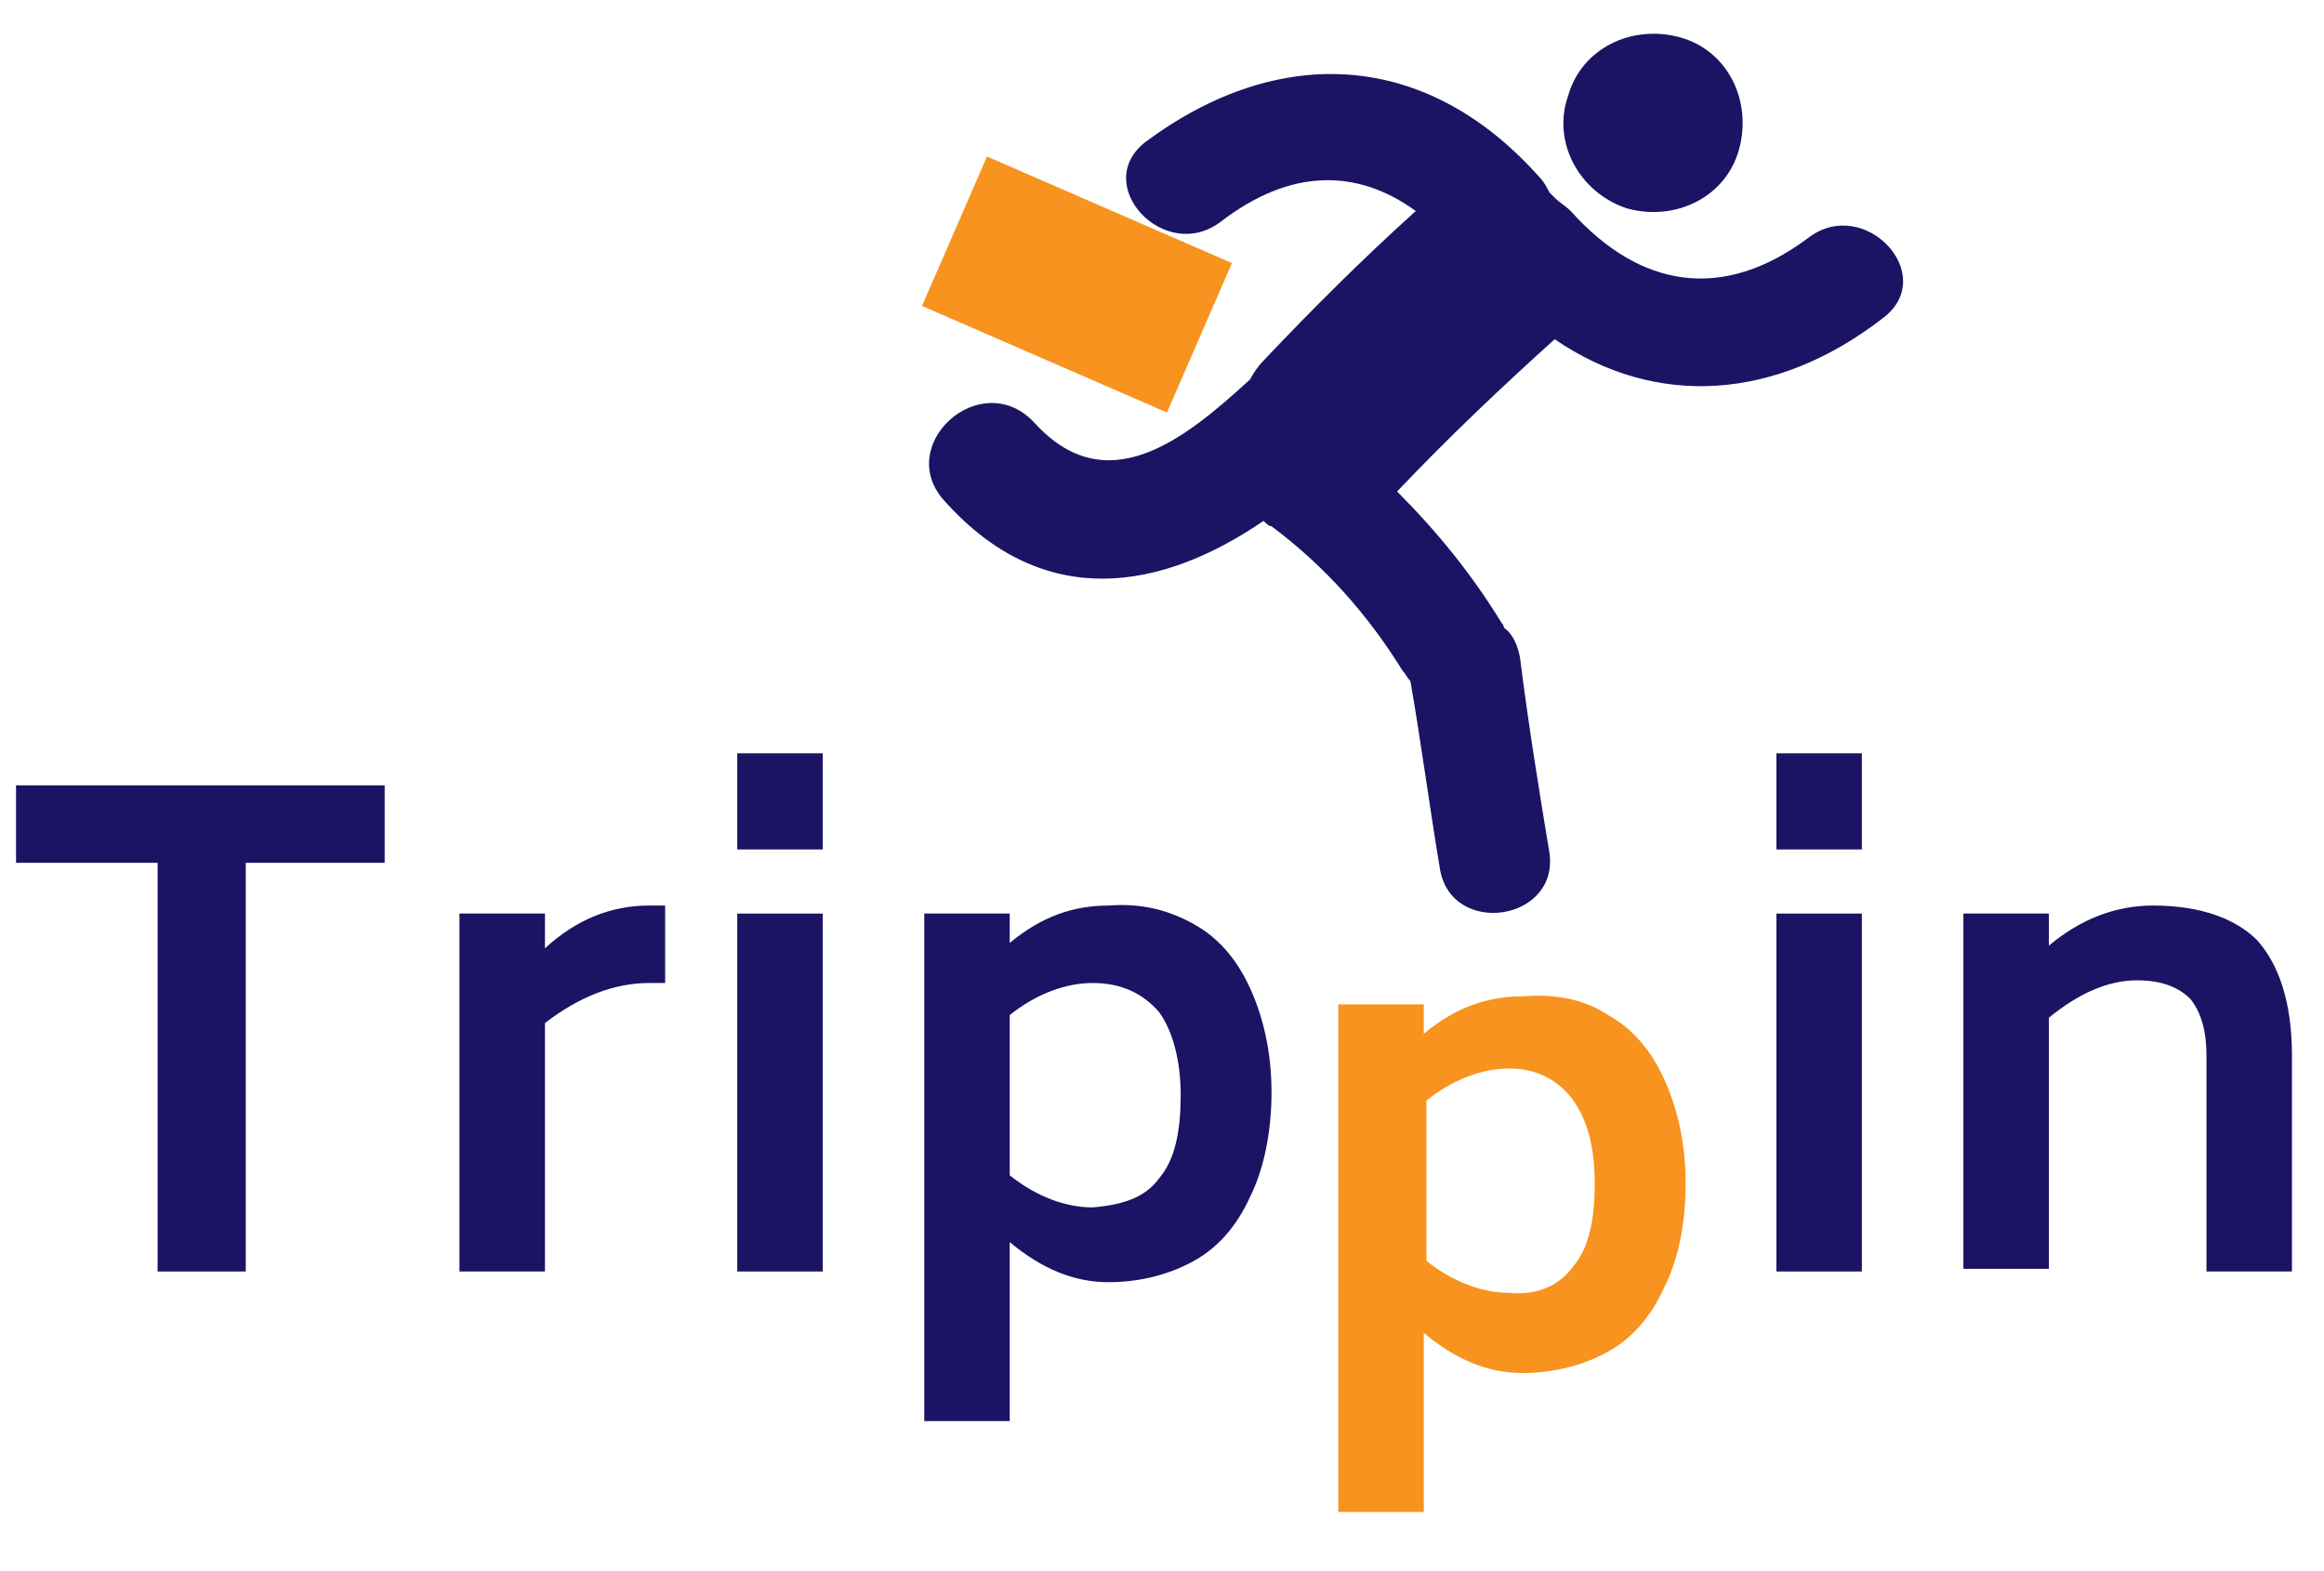
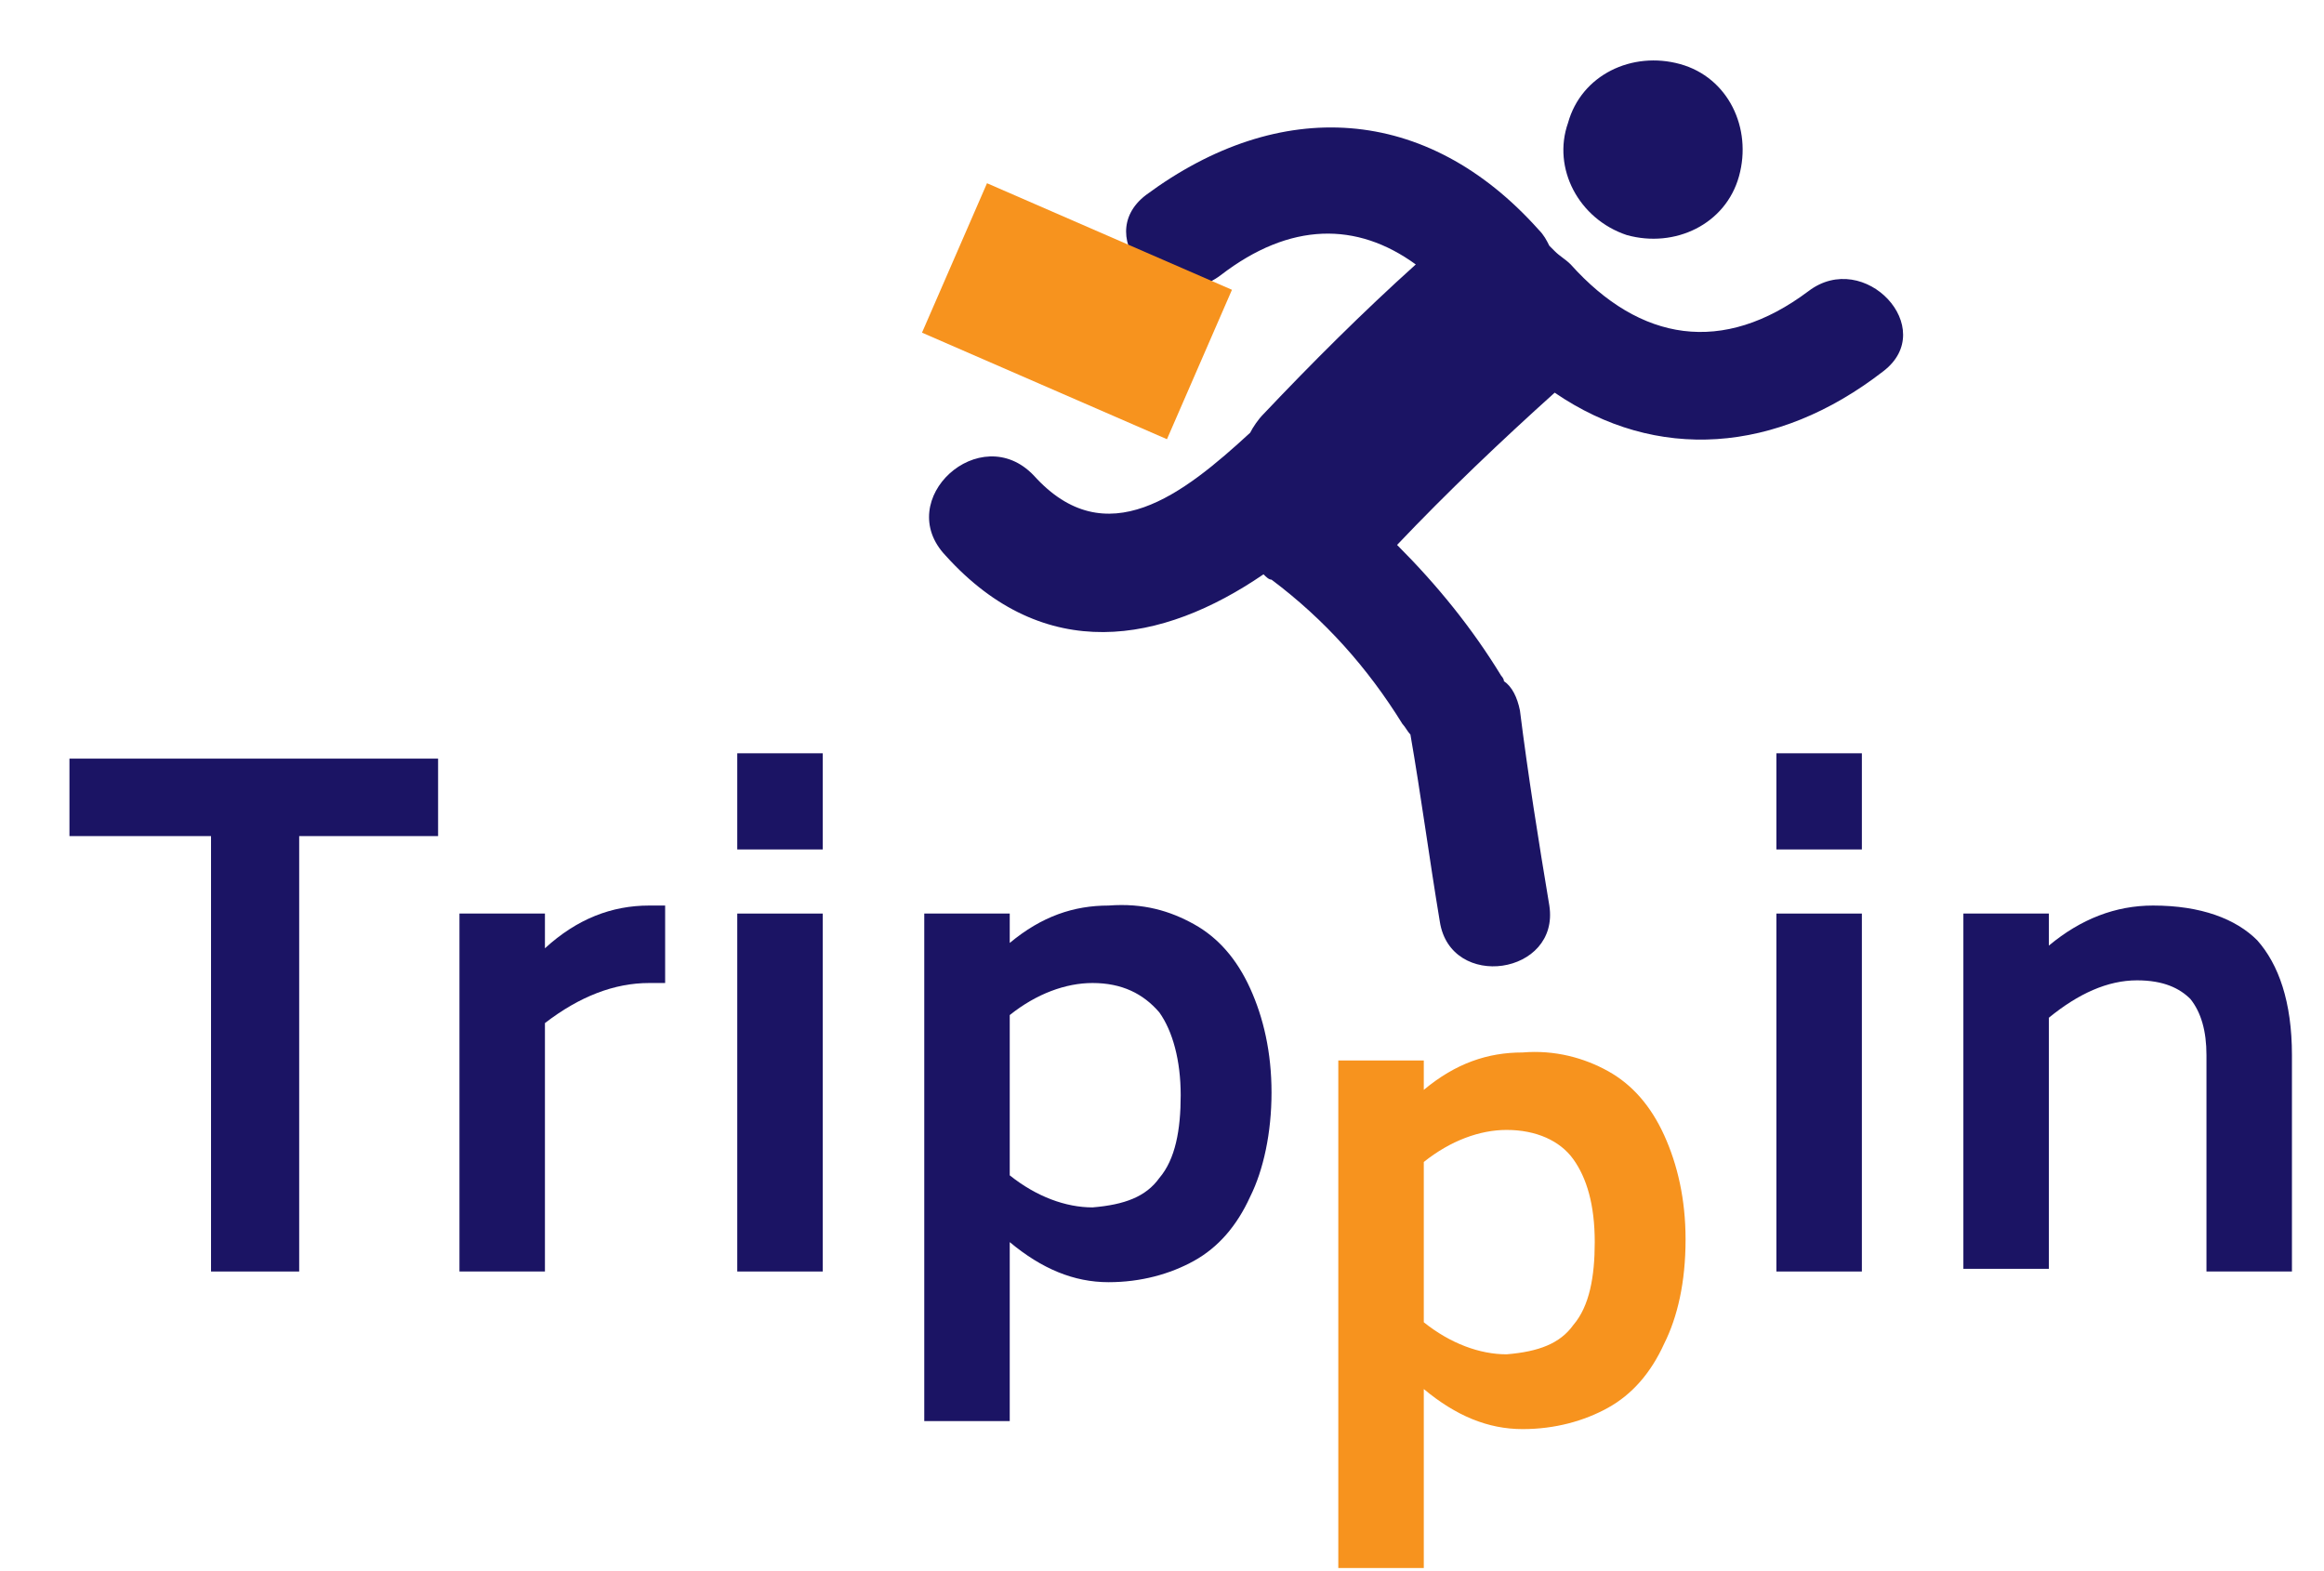
<svg xmlns="http://www.w3.org/2000/svg" version="1.1" id="Layer_1" x="0px" y="0px" viewBox="0 0 87 58.8" style="enable-background:new 0 0 87 58.8;" xml:space="preserve">
  <style type="text/css">
- 	.st0{fill:none;}
- 	.st1{fill:#1B1464;}
- 	.st2{fill:#F7931E;}
+ 	.st0{fill:#1B1464;}
+ 	.st1{fill:#F7931E;}
</style>
  <g>
-     <rect x="-0.3" y="-13.3" class="st0" width="233.2" height="108" />
-     <path class="st1" d="M14.4,32.3H9.2v15.3H5.9V32.3H0.6v-2.9h13.8V32.3z" />
-     <path class="st1" d="M24.9,33.9v2.9h-0.6c-1.3,0-2.6,0.5-3.9,1.5v9.3h-3.2V34.2h3.2v1.3c1.2-1.1,2.5-1.6,3.9-1.6H24.9z" />
-     <path class="st1" d="M27.6,28.2h3.2v3.6h-3.2V28.2z M27.6,34.2h3.2v13.4h-3.2V34.2z" />
-     <path class="st1" d="M44.7,34.6c0.9,0.5,1.6,1.3,2.1,2.4c0.5,1.1,0.8,2.4,0.8,3.9s-0.3,2.9-0.8,3.9c-0.5,1.1-1.2,1.9-2.1,2.4   c-0.9,0.5-2,0.8-3.2,0.8c-1.3,0-2.5-0.5-3.7-1.5v6.7h-3.2v-19h3.2v1.1c1.2-1,2.4-1.4,3.7-1.4C42.8,33.8,43.8,34.1,44.7,34.6z    M43.4,44.1c0.6-0.7,0.8-1.8,0.8-3.1s-0.3-2.4-0.8-3.1c-0.6-0.7-1.4-1.1-2.5-1.1c-1,0-2.1,0.4-3.1,1.2v6c1,0.8,2.1,1.2,3.1,1.2   C42.1,45.1,42.9,44.8,43.4,44.1z" />
-     <path class="st1" d="M66.5,28.2h3.2v3.6h-3.2V28.2z M66.5,34.2h3.2v13.4h-3.2V34.2z" />
-     <path class="st1" d="M84.5,35.2c0.8,0.9,1.3,2.3,1.3,4.3v8.1h-3.2v-8.1c0-0.9-0.2-1.6-0.6-2.1c-0.4-0.4-1-0.7-2-0.7   c-1.1,0-2.2,0.5-3.3,1.4v9.4h-3.2V34.2h3.2v1.2c1.2-1,2.5-1.5,3.9-1.5C82.4,33.9,83.7,34.4,84.5,35.2z" />
+     <path class="st0" d="M16.4,31.3h-5.2v16.3H7.9V31.3H2.6v-2.9h13.8V31.3z" />
+     <path class="st0" d="M24.9,33.9v2.9h-0.6c-1.3,0-2.6,0.5-3.9,1.5v9.3h-3.2V34.2h3.2v1.3c1.2-1.1,2.5-1.6,3.9-1.6H24.9z" />
+     <path class="st0" d="M27.6,28.2h3.2v3.6h-3.2V28.2z M27.6,34.2h3.2v13.4h-3.2V34.2z" />
+     <path class="st0" d="M44.7,34.6c0.9,0.5,1.6,1.3,2.1,2.4c0.5,1.1,0.8,2.4,0.8,3.9s-0.3,2.9-0.8,3.9c-0.5,1.1-1.2,1.9-2.1,2.4   c-0.9,0.5-2,0.8-3.2,0.8c-1.3,0-2.5-0.5-3.7-1.5v6.7h-3.2v-19h3.2v1.1c1.2-1,2.4-1.4,3.7-1.4C42.8,33.8,43.8,34.1,44.7,34.6z    M43.4,44.1c0.6-0.7,0.8-1.8,0.8-3.1s-0.3-2.4-0.8-3.1c-0.6-0.7-1.4-1.1-2.5-1.1c-1,0-2.1,0.4-3.1,1.2v6c1,0.8,2.1,1.2,3.1,1.2   C42.1,45.1,42.9,44.8,43.4,44.1z" />
+     <path class="st0" d="M66.5,28.2h3.2v3.6h-3.2V28.2z M66.5,34.2h3.2v13.4h-3.2V34.2z" />
+     <path class="st0" d="M84.5,35.2c0.8,0.9,1.3,2.3,1.3,4.3v8.1h-3.2v-8.1c0-0.9-0.2-1.6-0.6-2.1c-0.4-0.4-1-0.7-2-0.7   c-1.1,0-2.2,0.5-3.3,1.4v9.4h-3.2V34.2h3.2v1.2c1.2-1,2.5-1.5,3.9-1.5C82.4,33.9,83.7,34.4,84.5,35.2z" />
  </g>
  <g>
-     <rect x="48.2" y="30.7" class="st0" width="44.4" height="32.6" />
-     <path class="st2" d="M60.2,38c0.9,0.5,1.6,1.3,2.1,2.4c0.5,1.1,0.8,2.4,0.8,3.9c0,1.6-0.3,2.9-0.8,3.9c-0.5,1.1-1.2,1.9-2.1,2.4   c-0.9,0.5-2,0.8-3.2,0.8c-1.3,0-2.5-0.5-3.7-1.5v6.7h-3.2v-19h3.2v1.1c1.2-1,2.4-1.4,3.7-1.4C58.2,37.2,59.3,37.4,60.2,38z    M58.9,47.4c0.6-0.7,0.8-1.8,0.8-3.1c0-1.4-0.3-2.4-0.8-3.1S57.6,40,56.5,40c-1,0-2.1,0.4-3.1,1.2v6c1,0.8,2.1,1.2,3.1,1.2   C57.6,48.5,58.4,48.1,58.9,47.4z" />
+     <path class="st1" d="M60.2,40.1c0.9,0.5,1.6,1.3,2.1,2.4c0.5,1.1,0.8,2.4,0.8,3.9c0,1.6-0.3,2.9-0.8,3.9c-0.5,1.1-1.2,1.9-2.1,2.4   c-0.9,0.5-2,0.8-3.2,0.8c-1.3,0-2.5-0.5-3.7-1.5v6.7h-3.2v-19h3.2v1.1c1.2-1,2.4-1.4,3.7-1.4C58.2,39.3,59.3,39.6,60.2,40.1z    M58.9,49.6c0.6-0.7,0.8-1.8,0.8-3.1c0-1.4-0.3-2.4-0.8-3.1s-1.4-1.1-2.5-1.1c-1,0-2.1,0.4-3.1,1.2v6c1,0.8,2.1,1.2,3.1,1.2   C57.6,50.6,58.4,50.3,58.9,49.6z" />
  </g>
-   <path class="st1" d="M58.7,3.6c0.5-1.8,2.4-2.7,4.2-2.2c1.8,0.5,2.7,2.4,2.2,4.2c-0.5,1.8-2.4,2.7-4.2,2.2  C59.1,7.2,58.1,5.3,58.7,3.6L58.7,3.6z M58.7,3.6" />
-   <path class="st1" d="M38.7,15.8c-2-2.1-5.3,0.9-3.3,3c3.7,4.1,8.1,3.3,11.9,0.7c0.1,0.1,0.2,0.2,0.3,0.2c2,1.5,3.6,3.3,4.9,5.4  c0.1,0.1,0.2,0.3,0.3,0.4c0.4,2.3,0.7,4.6,1.1,7c0.4,2.6,4.5,2,4.1-0.6c-0.4-2.4-0.8-4.9-1.1-7.3c-0.1-0.5-0.3-0.9-0.6-1.1  c0-0.1-0.1-0.2-0.1-0.2c-1.1-1.8-2.4-3.4-3.9-4.9c1.9-2,3.9-3.9,5.9-5.7c3.8,2.6,8.3,2.3,12.3-0.8c2.1-1.6-0.7-4.6-2.8-3  c-3.2,2.4-6.3,1.9-8.9-1c-0.2-0.2-0.4-0.3-0.6-0.5c-0.1-0.1-0.1-0.1-0.2-0.2c-0.1-0.2-0.2-0.4-0.4-0.6c-4.2-4.7-9.7-5-14.7-1.3  c-2.1,1.6,0.7,4.6,2.8,3c2.6-2,5.1-2,7.3-0.4c-2,1.8-3.9,3.7-5.7,5.6c-0.2,0.2-0.4,0.5-0.5,0.7C44.3,16.5,41.4,18.8,38.7,15.8  L38.7,15.8z M38.7,15.8" />
-   <rect x="35.3" y="7.6" transform="matrix(0.917 0.3989 -0.3989 0.917 7.6105 -15.191)" class="st2" width="10" height="6.1" />
+   <path class="st0" d="M58.7,4.6c0.5-1.8,2.4-2.7,4.2-2.2c1.8,0.5,2.7,2.4,2.2,4.2c-0.5,1.8-2.4,2.7-4.2,2.2  C59.1,8.2,58.1,6.3,58.7,4.6L58.7,4.6z M58.7,4.6" />
+   <path class="st0" d="M38.7,17.8c-2-2.1-5.3,0.9-3.3,3c3.7,4.1,8.1,3.3,11.9,0.7c0.1,0.1,0.2,0.2,0.3,0.2c2,1.5,3.6,3.3,4.9,5.4  c0.1,0.1,0.2,0.3,0.3,0.4c0.4,2.3,0.7,4.6,1.1,7c0.4,2.6,4.5,2,4.1-0.6c-0.4-2.4-0.8-4.9-1.1-7.3c-0.1-0.5-0.3-0.9-0.6-1.1  c0-0.1-0.1-0.2-0.1-0.2c-1.1-1.8-2.4-3.4-3.9-4.9c1.9-2,3.9-3.9,5.9-5.7c3.8,2.6,8.3,2.3,12.3-0.8c2.1-1.6-0.7-4.6-2.8-3  c-3.2,2.4-6.3,1.9-8.9-1c-0.2-0.2-0.4-0.3-0.6-0.5c-0.1-0.1-0.1-0.1-0.2-0.2c-0.1-0.2-0.2-0.4-0.4-0.6c-4.2-4.7-9.7-5-14.7-1.3  c-2.1,1.6,0.7,4.6,2.8,3c2.6-2,5.1-2,7.3-0.4c-2,1.8-3.9,3.7-5.7,5.6c-0.2,0.2-0.4,0.5-0.5,0.7C44.3,18.5,41.4,20.8,38.7,17.8  L38.7,17.8z M38.7,17.8" />
+   <rect x="35.3" y="8.6" transform="matrix(0.917 0.3989 -0.3989 0.917 8.0094 -15.1079)" class="st1" width="10" height="6.1" />
  <g>
</g>
  <g>
</g>
  <g>
</g>
  <g>
</g>
  <g>
</g>
  <g>
</g>
  <g>
</g>
  <g>
</g>
  <g>
</g>
  <g>
</g>
  <g>
</g>
  <g>
</g>
  <g>
</g>
  <g>
</g>
  <g>
</g>
</svg>
